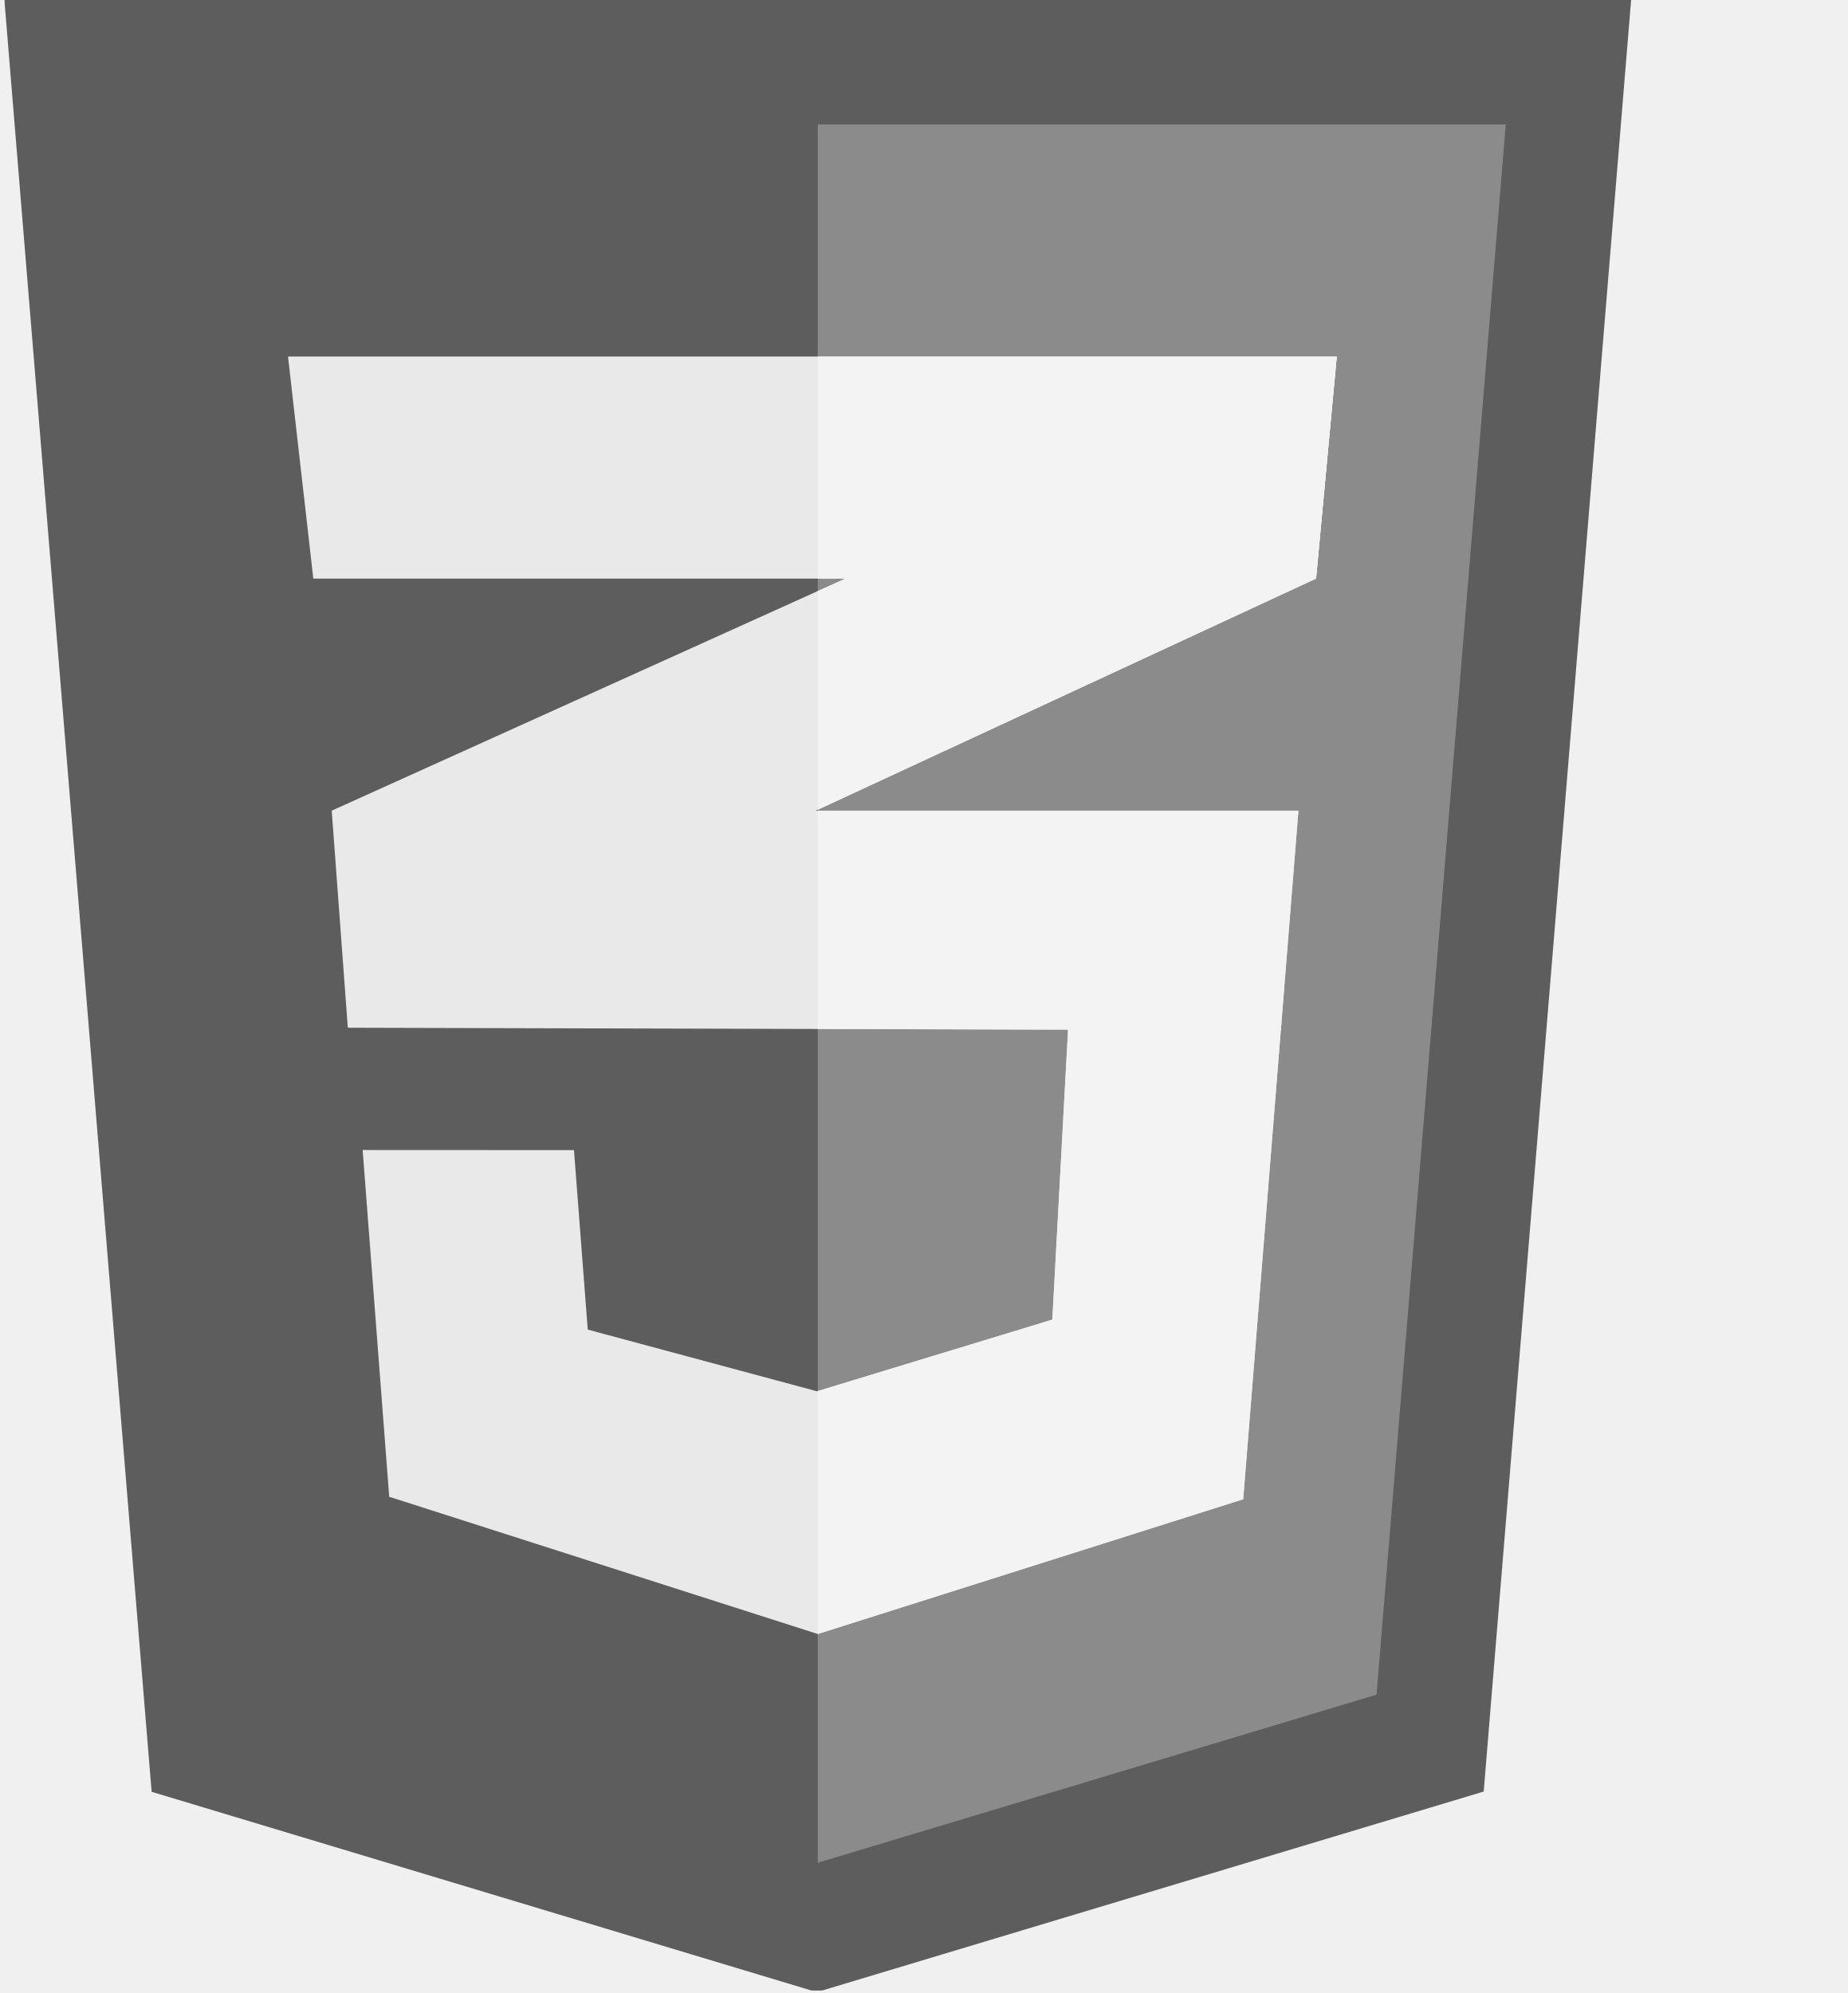
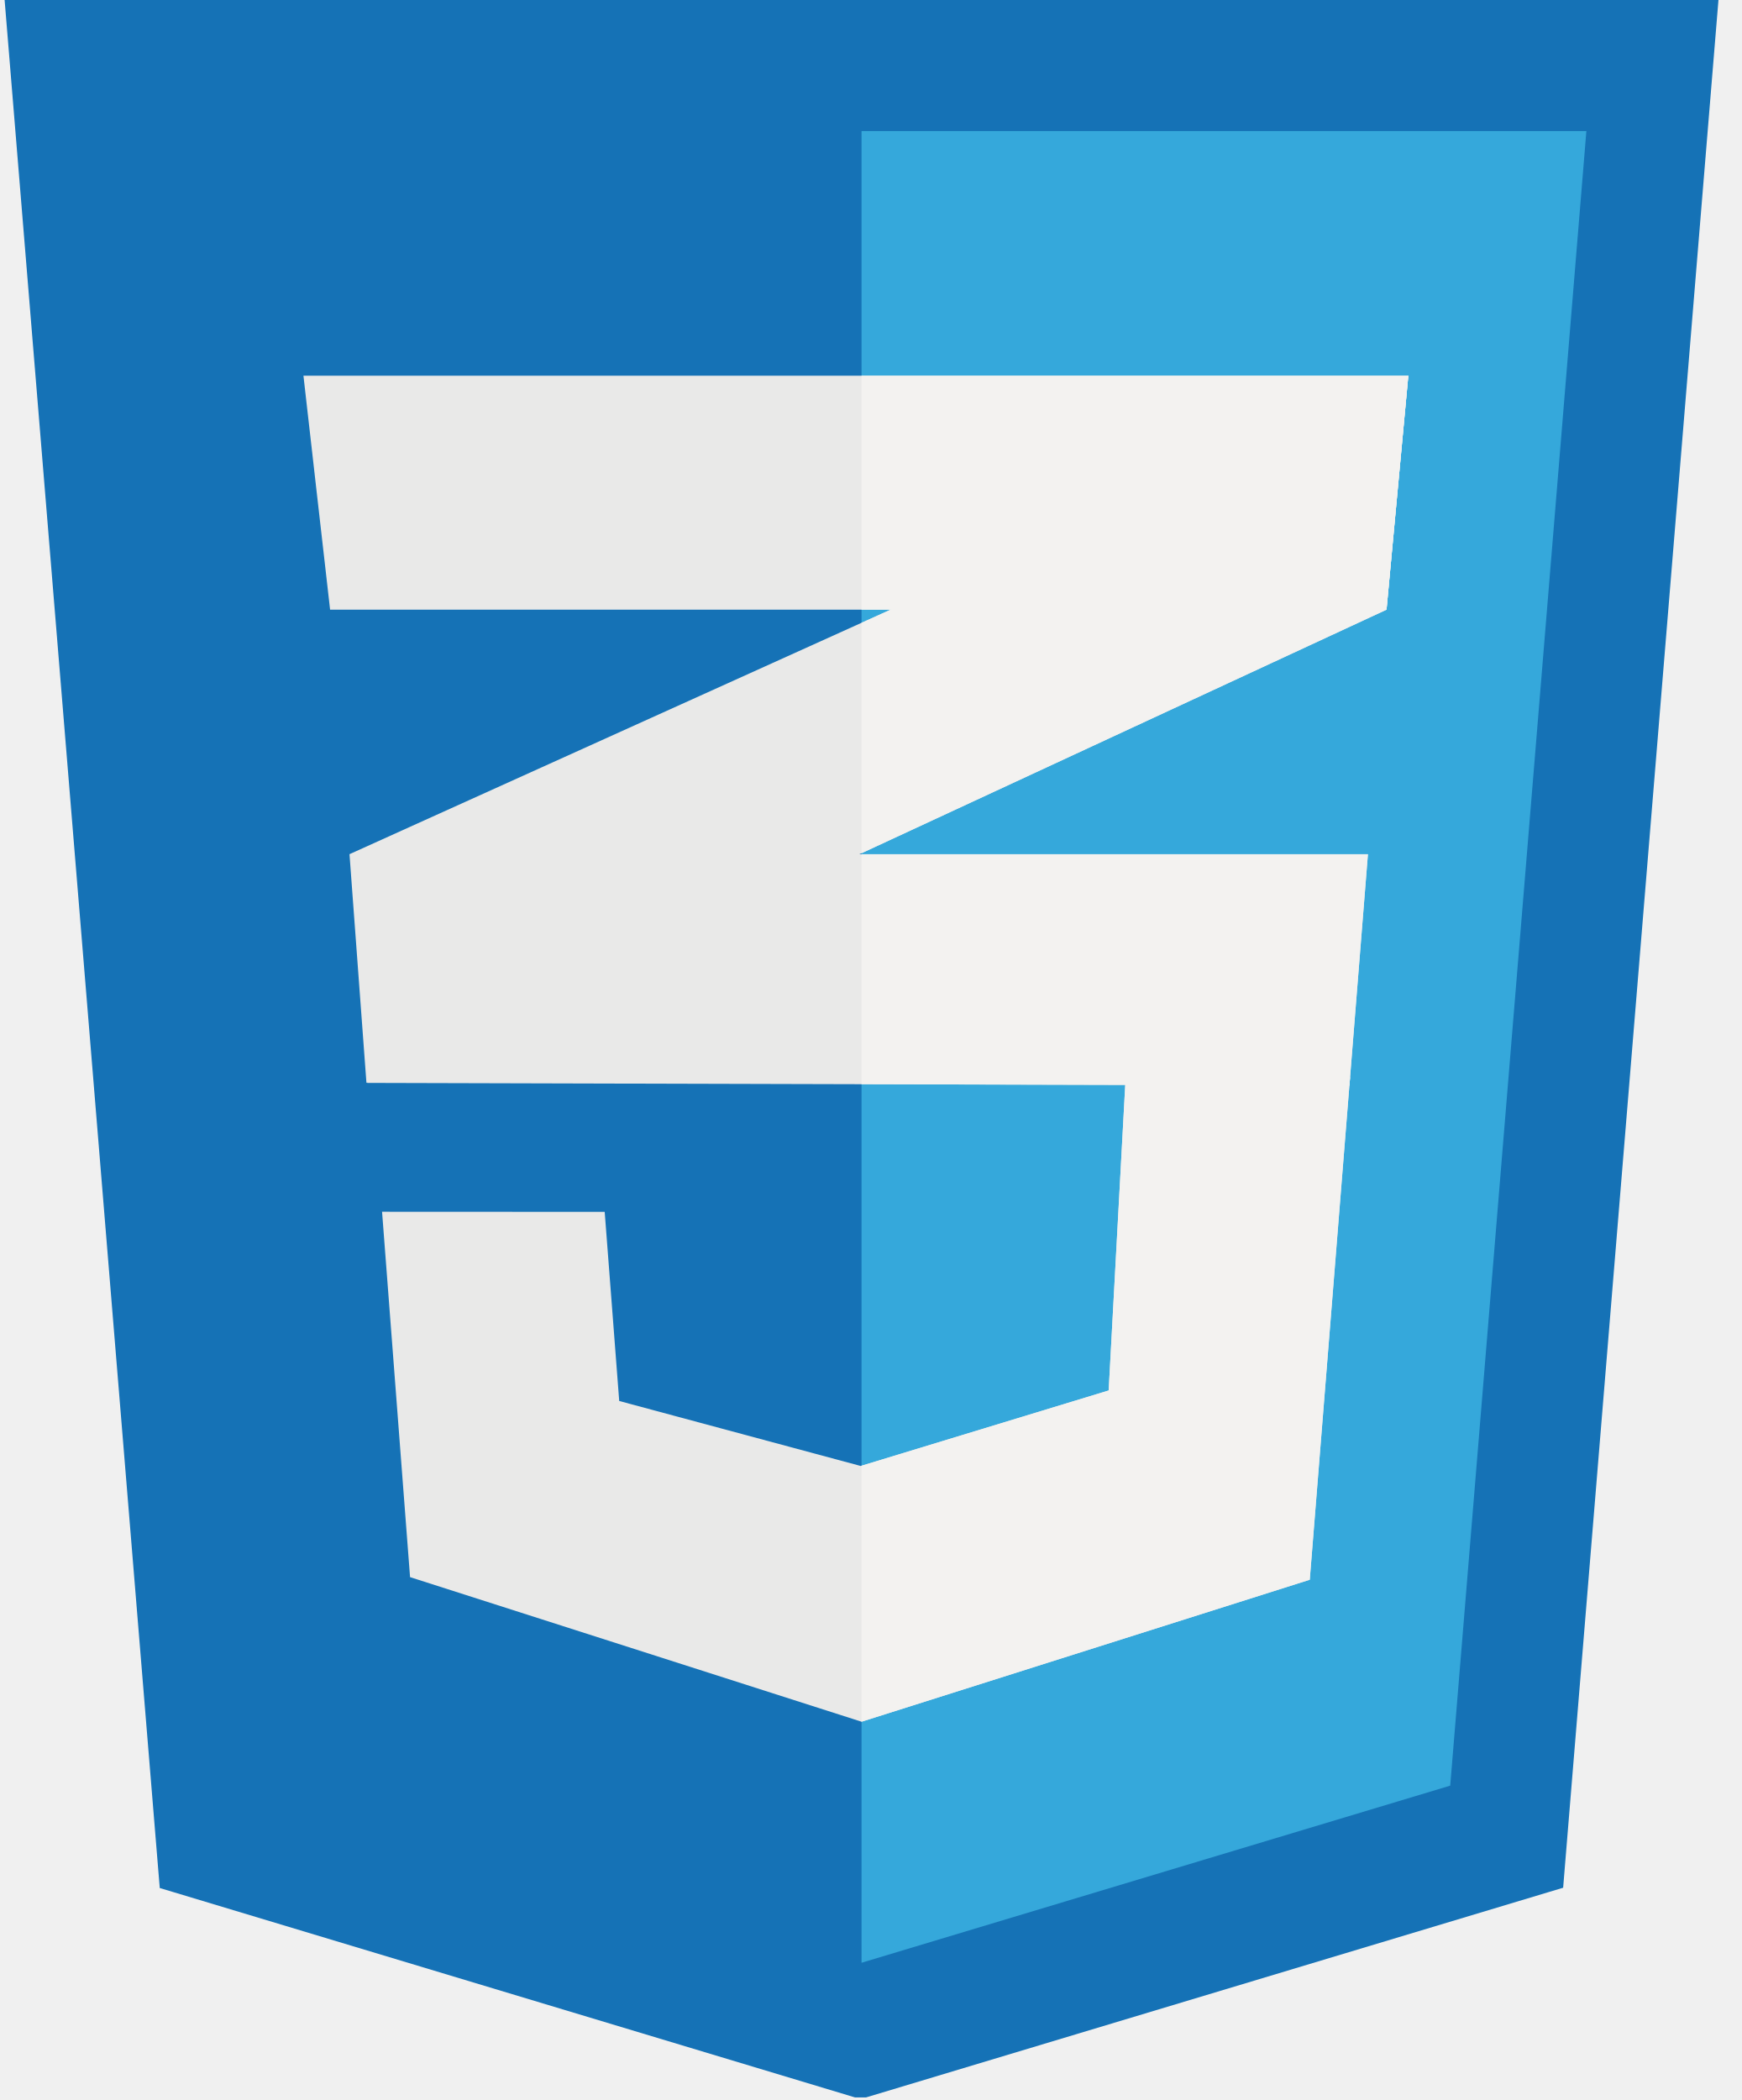
- <svg xmlns="http://www.w3.org/2000/svg" width="76" height="82" viewBox="0 0 76 82" fill="none">
-   <g style="mix-blend-mode:luminosity" clip-path="url(#clip0_8_826)">
-     <path fill-rule="evenodd" clip-rule="evenodd" d="M61.092 73.109L67.03 0.947L67.108 0H66.233H1.055H0.18L0.258 0.947L6.189 73.121L6.239 73.723L6.773 73.883L33.391 81.9H33.818L60.508 73.872L61.043 73.711L61.092 73.109Z" fill="#1572B6" />
-     <path fill-rule="evenodd" clip-rule="evenodd" d="M61.95 5.119H33.644V76.641L56.633 69.725L61.95 5.119Z" fill="#35A8DB" />
-     <path fill-rule="evenodd" clip-rule="evenodd" d="M33.612 24.333L13.648 33.354L14.31 42.285L33.612 33.331L54.145 23.807L54.996 14.671L33.612 24.333Z" fill="#E9E9E8" />
-     <path fill-rule="evenodd" clip-rule="evenodd" d="M33.612 14.671H33.76H33.929H34.097H34.266H34.434H34.603H34.771H34.94H35.108H35.277H35.446H35.614H35.783H35.951H36.12H36.288H36.456H36.625H36.794H36.962H37.131H37.299H37.468H37.637H37.805H37.974H38.142H38.31H38.479H38.648H38.816H38.985H39.153H39.322H39.49H39.659H39.828H39.996H40.165H40.333H40.502H40.67H40.839H41.007H41.176H41.344H41.513H41.681H41.85H42.019H42.187H42.356H42.524H42.693H42.861H43.03H43.198H43.367H43.535H43.704H43.873H44.041H44.21H44.378H44.547H44.715H44.884H45.052H45.221H45.389H45.558H45.726H45.895H46.063H46.232H46.401H46.569H46.738H46.906H47.075H47.244H47.412H47.58H47.749H47.917H48.086H48.255H48.423H48.592H48.76H48.929H49.097H49.266H49.434H49.603H49.771H49.94H50.108H50.277H50.446H50.614H50.783H50.951H51.12H51.288H51.457H51.626H51.794H51.962H52.131H52.3H52.468H52.637H52.805H52.974H53.142H53.311H53.48H53.648H53.817H53.985H54.153H54.322H54.49H54.659H54.828H54.996L54.828 16.48L54.659 18.288L54.49 20.096L54.322 21.905L54.153 23.713L54.145 23.807H53.985H53.817H53.648H53.48H53.311H53.142H52.974H52.805H52.637H52.468H52.3H52.131H51.962H51.794H51.626H51.457H51.288H51.12H50.951H50.783H50.614H50.446H50.277H50.108H49.94H49.771H49.603H49.434H49.266H49.097H48.929H48.76H48.592H48.423H48.255H48.086H47.917H47.749H47.58H47.412H47.244H47.075H46.906H46.738H46.569H46.401H46.232H46.063H45.895H45.726H45.558H45.389H45.221H45.052H44.884H44.715H44.547H44.378H44.21H44.041H43.873H43.704H43.535H43.367H43.198H43.03H42.861H42.693H42.524H42.356H42.187H42.019H41.85H41.681H41.513H41.344H41.176H41.007H40.839H40.67H40.502H40.333H40.165H39.996H39.828H39.659H39.49H39.322H39.153H38.985H38.816H38.648H38.479H38.31H38.142H37.974H37.805H37.637H37.468H37.299H37.131H36.962H36.794H36.625H36.456H36.288H36.12H35.951H35.783H35.614H35.446H35.277H35.108H34.94H34.776H34.771H34.603H34.434H34.266H34.097H33.929H33.76H33.637H33.612H33.592H33.423H33.255H33.086H32.917H32.749H32.58H32.412H32.243H32.075H31.906H31.738H31.569H31.401H31.232H31.064H30.895H30.726H30.558H30.389H30.221H30.052H29.884H29.715H29.547H29.378H29.209H29.041H28.872H28.704H28.535H28.367H28.198H28.03H27.861H27.693H27.524H27.355H27.187H27.018H26.85H26.681H26.513H26.344H26.176H26.007H25.839H25.67H25.502H25.333H25.165H24.996H24.828H24.659H24.49H24.322H24.153H23.985H23.816H23.648H23.479H23.311H23.142H22.974H22.805H22.636H22.468H22.299H22.131H21.962H21.794H21.625H21.457H21.288H21.12H20.951H20.782H20.614H20.445H20.277H20.108H19.94H19.771H19.603H19.434H19.266H19.097H18.928H18.76H18.591H18.423H18.254H18.086H17.917H17.749H17.58H17.412H17.243H17.075H16.906H16.738H16.569H16.4H16.232H16.063H15.895H15.726H15.558H15.389H15.221H15.052H14.883H14.715H14.546H14.378H14.209H14.041H13.872H13.704H13.535H13.367H13.198H13.03H12.89L12.861 23.549L12.693 22.069L12.524 20.59L12.355 19.11L12.187 17.63L12.018 16.151L11.85 14.671H12.018H12.187H12.355H12.524H12.693H12.861H13.03H13.198H13.367H13.535H13.704H13.872H14.041H14.209H14.378H14.546H14.715H14.883H15.052H15.221H15.389H15.558H15.726H15.895H16.063H16.232H16.4H16.569H16.738H16.906H17.075H17.243H17.412H17.58H17.749H17.917H18.086H18.254H18.423H18.591H18.76H18.928H19.097H19.266H19.434H19.603H19.771H19.94H20.108H20.277H20.445H20.614H20.782H20.951H21.12H21.288H21.457H21.625H21.794H21.962H22.131H22.299H22.468H22.636H22.805H22.974H23.142H23.311H23.479H23.648H23.816H23.985H24.153H24.322H24.49H24.659H24.828H24.996H25.165H25.333H25.502H25.67H25.839H26.007H26.176H26.344H26.513H26.681H26.85H27.018H27.187H27.355H27.524H27.693H27.861H28.03H28.198H28.367H28.535H28.704H28.872H29.041H29.209H29.378H29.547H29.715H29.884H30.052H30.221H30.389H30.558H30.726H30.895H31.064H31.232H31.401H31.569H31.738H31.906H32.075H32.243H32.412H32.58H32.749H32.917H33.086H33.255H33.423H33.592H33.612Z" fill="#E9E9E8" />
-     <path fill-rule="evenodd" clip-rule="evenodd" d="M13.678 33.355H53.42L52.696 42.388L14.341 42.285L13.678 33.355Z" fill="#E9E9E8" />
-     <path fill-rule="evenodd" clip-rule="evenodd" d="M14.92 47.316L23.614 47.32L24.181 54.705L33.612 57.243L43.295 54.294L43.95 42.217L52.721 42.068L51.148 61.685L33.644 67.229L16.013 61.583L14.92 47.316Z" fill="#E9E9E8" />
-     <path fill-rule="evenodd" clip-rule="evenodd" d="M33.644 33.316L54.145 23.807L54.996 14.671L33.644 24.319V33.316Z" fill="#F3F2F0" />
-     <path fill-rule="evenodd" clip-rule="evenodd" d="M33.644 14.671H33.761H33.929H34.097H34.266H34.434H34.603H34.772H34.94H35.109H35.277H35.446H35.614H35.783H35.952H36.12H36.289H36.457H36.625H36.794H36.962H37.131H37.3H37.468H37.637H37.805H37.974H38.143H38.311H38.479H38.648H38.816H38.985H39.154H39.322H39.491H39.659H39.828H39.996H40.165H40.334H40.502H40.671H40.839H41.007H41.176H41.345H41.513H41.682H41.85H42.019H42.188H42.356H42.525H42.693H42.862H43.03H43.199H43.367H43.536H43.704H43.873H44.041H44.21H44.379H44.547H44.716H44.884H45.052H45.221H45.389H45.558H45.727H45.895H46.064H46.232H46.401H46.569H46.738H46.907H47.075H47.244H47.412H47.581H47.749H47.918H48.086H48.255H48.423H48.592H48.761H48.929H49.098H49.266H49.434H49.603H49.772H49.94H50.109H50.277H50.446H50.614H50.783H50.952H51.12H51.289H51.457H51.626H51.794H51.963H52.131H52.3H52.468H52.637H52.806H52.974H53.143H53.311H53.48H53.648H53.817H53.986H54.154H54.322H54.491H54.659H54.828H54.996L54.828 16.48L54.659 18.288L54.491 20.096L54.322 21.905L54.154 23.713L54.145 23.807H53.986H53.817H53.648H53.48H53.311H53.143H52.974H52.806H52.637H52.468H52.3H52.131H51.963H51.794H51.626H51.457H51.289H51.12H50.952H50.783H50.614H50.446H50.277H50.109H49.94H49.772H49.603H49.434H49.266H49.098H48.929H48.761H48.592H48.423H48.255H48.086H47.918H47.749H47.581H47.412H47.244H47.075H46.907H46.738H46.569H46.401H46.232H46.064H45.895H45.727H45.558H45.389H45.221H45.052H44.884H44.716H44.547H44.379H44.21H44.041H43.873H43.704H43.536H43.367H43.199H43.03H42.862H42.693H42.525H42.356H42.188H42.019H41.85H41.682H41.513H41.345H41.176H41.007H40.839H40.671H40.502H40.334H40.165H39.996H39.828H39.659H39.491H39.322H39.154H38.985H38.816H38.648H38.479H38.311H38.143H37.974H37.805H37.637H37.468H37.3H37.131H36.962H36.794H36.625H36.457H36.289H36.12H35.952H35.783H35.614H35.446H35.277H35.109H34.94H34.776H34.772H34.603H34.434H34.266H34.097H33.929H33.761H33.644V14.671Z" fill="#F3F2F0" />
-     <path fill-rule="evenodd" clip-rule="evenodd" d="M33.644 33.355H53.419L52.696 42.388L33.644 42.336V33.355Z" fill="#F3F2F0" />
-     <path fill-rule="evenodd" clip-rule="evenodd" d="M33.644 57.233L43.295 54.294L43.95 42.217L52.721 42.068L51.148 61.685L33.644 67.229V67.228V57.233Z" fill="#F3F2F0" />
-   </g>
-   <defs>
-     <clipPath id="clip0_8_826">
-       <rect width="75.492" height="81.9" fill="white" transform="translate(0.17981)" />
-     </clipPath>
-   </defs>
+ <svg xmlns="http://www.w3.org/2000/svg" width="68" height="82" viewBox="0 0 68 82" fill="none">
+   <path fill-rule="evenodd" clip-rule="evenodd" d="M61.092 73.109L67.03 0.947L67.108 0H66.233H1.055H0.18L0.258 0.947L6.189 73.121L6.239 73.723L6.773 73.883L33.391 81.9H33.818L60.508 73.872L61.043 73.711L61.092 73.109Z" fill="#1572B6" />
+   <path fill-rule="evenodd" clip-rule="evenodd" d="M61.95 5.119H33.644V76.641L56.633 69.725L61.95 5.119Z" fill="#35A8DB" />
+   <path fill-rule="evenodd" clip-rule="evenodd" d="M33.612 24.333L13.648 33.354L14.31 42.285L33.612 33.331L54.145 23.807L54.996 14.671L33.612 24.333Z" fill="#E9E9E8" />
+   <path fill-rule="evenodd" clip-rule="evenodd" d="M33.612 14.671H33.76H33.929H34.097H34.266H34.434H34.603H34.771H34.94H35.108H35.277H35.446H35.614H35.783H35.951H36.12H36.288H36.456H36.625H36.794H36.962H37.131H37.299H37.468H37.637H37.805H37.974H38.142H38.31H38.479H38.648H38.816H38.985H39.153H39.322H39.49H39.659H39.828H39.996H40.165H40.333H40.502H40.67H40.839H41.007H41.176H41.344H41.513H41.681H41.85H42.019H42.187H42.356H42.524H42.693H42.861H43.03H43.198H43.367H43.535H43.704H43.873H44.041H44.21H44.378H44.547H44.715H44.884H45.052H45.221H45.389H45.558H45.726H45.895H46.063H46.232H46.401H46.569H46.738H46.906H47.075H47.244H47.412H47.58H47.749H47.917H48.086H48.255H48.423H48.592H48.76H48.929H49.097H49.266H49.434H49.603H49.771H49.94H50.108H50.277H50.446H50.614H50.783H50.951H51.12H51.288H51.457H51.626H51.794H51.962H52.131H52.3H52.468H52.637H52.805H52.974H53.142H53.311H53.48H53.648H53.817H53.985H54.153H54.322H54.49H54.659H54.828H54.996L54.828 16.48L54.659 18.288L54.49 20.096L54.322 21.905L54.153 23.713L54.145 23.807H53.985H53.817H53.648H53.48H53.311H53.142H52.974H52.805H52.637H52.468H52.3H52.131H51.962H51.794H51.626H51.457H51.288H51.12H50.951H50.783H50.614H50.446H50.277H50.108H49.94H49.771H49.603H49.434H49.266H49.097H48.929H48.76H48.592H48.423H48.255H48.086H47.917H47.749H47.58H47.412H47.244H47.075H46.906H46.738H46.569H46.401H46.232H46.063H45.895H45.726H45.558H45.389H45.221H45.052H44.884H44.715H44.547H44.378H44.21H44.041H43.873H43.704H43.535H43.367H43.198H43.03H42.861H42.693H42.524H42.356H42.187H42.019H41.85H41.681H41.513H41.344H41.176H41.007H40.839H40.67H40.502H40.333H40.165H39.996H39.828H39.659H39.49H39.322H39.153H38.985H38.816H38.648H38.479H38.31H38.142H37.974H37.805H37.637H37.468H37.299H37.131H36.962H36.794H36.625H36.456H36.288H36.12H35.951H35.783H35.614H35.446H35.277H35.108H34.94H34.776H34.771H34.603H34.434H34.266H34.097H33.929H33.76H33.637H33.612H33.592H33.423H33.255H33.086H32.917H32.749H32.58H32.412H32.243H32.075H31.906H31.738H31.569H31.401H31.232H31.064H30.895H30.726H30.558H30.389H30.221H30.052H29.884H29.715H29.547H29.378H29.209H29.041H28.872H28.704H28.535H28.367H28.198H28.03H27.861H27.693H27.524H27.355H27.187H27.018H26.85H26.681H26.513H26.344H26.176H26.007H25.839H25.67H25.502H25.333H25.165H24.996H24.828H24.659H24.49H24.322H24.153H23.985H23.816H23.648H23.479H23.311H23.142H22.974H22.805H22.636H22.468H22.299H22.131H21.962H21.794H21.625H21.457H21.288H21.12H20.951H20.782H20.614H20.445H20.277H20.108H19.94H19.771H19.603H19.434H19.266H19.097H18.928H18.76H18.591H18.423H18.254H18.086H17.917H17.749H17.58H17.412H17.243H17.075H16.906H16.738H16.569H16.4H16.232H16.063H15.895H15.726H15.558H15.389H15.221H15.052H14.883H14.715H14.546H14.378H14.209H14.041H13.872H13.704H13.535H13.367H13.198H13.03H12.89L12.861 23.549L12.693 22.069L12.524 20.59L12.355 19.11L12.187 17.63L12.018 16.151L11.85 14.671H12.018H12.187H12.355H12.524H12.693H12.861H13.03H13.198H13.367H13.535H13.704H13.872H14.041H14.209H14.378H14.546H14.715H14.883H15.052H15.221H15.389H15.558H15.726H15.895H16.063H16.232H16.4H16.569H16.738H16.906H17.075H17.243H17.412H17.58H17.749H17.917H18.086H18.254H18.423H18.591H18.76H18.928H19.097H19.266H19.434H19.603H19.771H19.94H20.108H20.277H20.445H20.614H20.782H20.951H21.12H21.288H21.457H21.625H21.794H21.962H22.131H22.299H22.468H22.636H22.805H22.974H23.142H23.311H23.479H23.648H23.816H23.985H24.153H24.322H24.49H24.659H24.828H24.996H25.165H25.333H25.502H25.67H25.839H26.007H26.176H26.344H26.513H26.681H26.85H27.018H27.187H27.355H27.524H27.693H27.861H28.03H28.198H28.367H28.535H28.704H28.872H29.041H29.209H29.378H29.547H29.715H29.884H30.052H30.221H30.389H30.558H30.726H30.895H31.064H31.232H31.401H31.569H31.738H31.906H32.075H32.243H32.412H32.58H32.749H32.917H33.086H33.255H33.423H33.592H33.612Z" fill="#E9E9E8" />
+   <path fill-rule="evenodd" clip-rule="evenodd" d="M13.678 33.355H53.42L52.696 42.388L14.341 42.285L13.678 33.355Z" fill="#E9E9E8" />
+   <path fill-rule="evenodd" clip-rule="evenodd" d="M14.92 47.316L23.614 47.32L24.181 54.705L33.612 57.243L43.295 54.294L43.95 42.217L52.721 42.068L51.148 61.685L33.644 67.229L16.013 61.583L14.92 47.316Z" fill="#E9E9E8" />
+   <path fill-rule="evenodd" clip-rule="evenodd" d="M33.644 33.316L54.145 23.807L54.996 14.671L33.644 24.319V33.316Z" fill="#F3F2F0" />
+   <path fill-rule="evenodd" clip-rule="evenodd" d="M33.644 14.671H33.761H33.929H34.097H34.266H34.434H34.603H34.772H34.94H35.109H35.277H35.446H35.614H35.783H35.952H36.12H36.289H36.457H36.625H36.794H36.962H37.131H37.3H37.468H37.637H37.805H37.974H38.143H38.311H38.479H38.648H38.816H38.985H39.154H39.322H39.491H39.659H39.828H39.996H40.165H40.334H40.502H40.671H40.839H41.007H41.176H41.345H41.513H41.682H41.85H42.019H42.188H42.356H42.525H42.693H42.862H43.03H43.199H43.367H43.536H43.704H43.873H44.041H44.21H44.379H44.547H44.716H44.884H45.052H45.221H45.389H45.558H45.727H45.895H46.064H46.232H46.401H46.569H46.738H46.907H47.075H47.244H47.412H47.581H47.749H47.918H48.086H48.255H48.423H48.592H48.761H48.929H49.098H49.266H49.434H49.603H49.772H49.94H50.109H50.277H50.446H50.614H50.783H50.952H51.12H51.289H51.457H51.626H51.794H51.963H52.131H52.3H52.468H52.637H52.806H52.974H53.143H53.311H53.48H53.648H53.817H53.986H54.154H54.322H54.491H54.659H54.828H54.996L54.828 16.48L54.659 18.288L54.491 20.096L54.322 21.905L54.154 23.713L54.145 23.807H53.986H53.817H53.648H53.48H53.311H53.143H52.974H52.806H52.637H52.468H52.3H52.131H51.963H51.794H51.626H51.457H51.289H51.12H50.952H50.783H50.614H50.446H50.277H50.109H49.94H49.772H49.603H49.434H49.266H49.098H48.929H48.761H48.592H48.423H48.255H48.086H47.918H47.749H47.581H47.412H47.244H47.075H46.907H46.738H46.569H46.401H46.232H46.064H45.895H45.727H45.558H45.389H45.221H45.052H44.884H44.716H44.547H44.379H44.21H44.041H43.873H43.704H43.536H43.367H43.199H43.03H42.862H42.693H42.525H42.356H42.188H42.019H41.85H41.682H41.513H41.345H41.176H41.007H40.839H40.671H40.502H40.334H40.165H39.996H39.828H39.659H39.491H39.322H39.154H38.985H38.816H38.648H38.479H38.311H38.143H37.974H37.805H37.637H37.468H37.3H37.131H36.962H36.794H36.625H36.457H36.289H36.12H35.952H35.783H35.614H35.446H35.277H35.109H34.94H34.776H34.772H34.603H34.434H34.266H34.097H33.929H33.761H33.644V14.671Z" fill="#F3F2F0" />
+   <path fill-rule="evenodd" clip-rule="evenodd" d="M33.644 33.355H53.419L52.696 42.388L33.644 42.336V33.355Z" fill="#F3F2F0" />
+   <path fill-rule="evenodd" clip-rule="evenodd" d="M33.644 57.233L43.295 54.294L43.95 42.217L52.721 42.068L51.148 61.685L33.644 67.229V67.228V57.233Z" fill="#F3F2F0" />
</svg>
